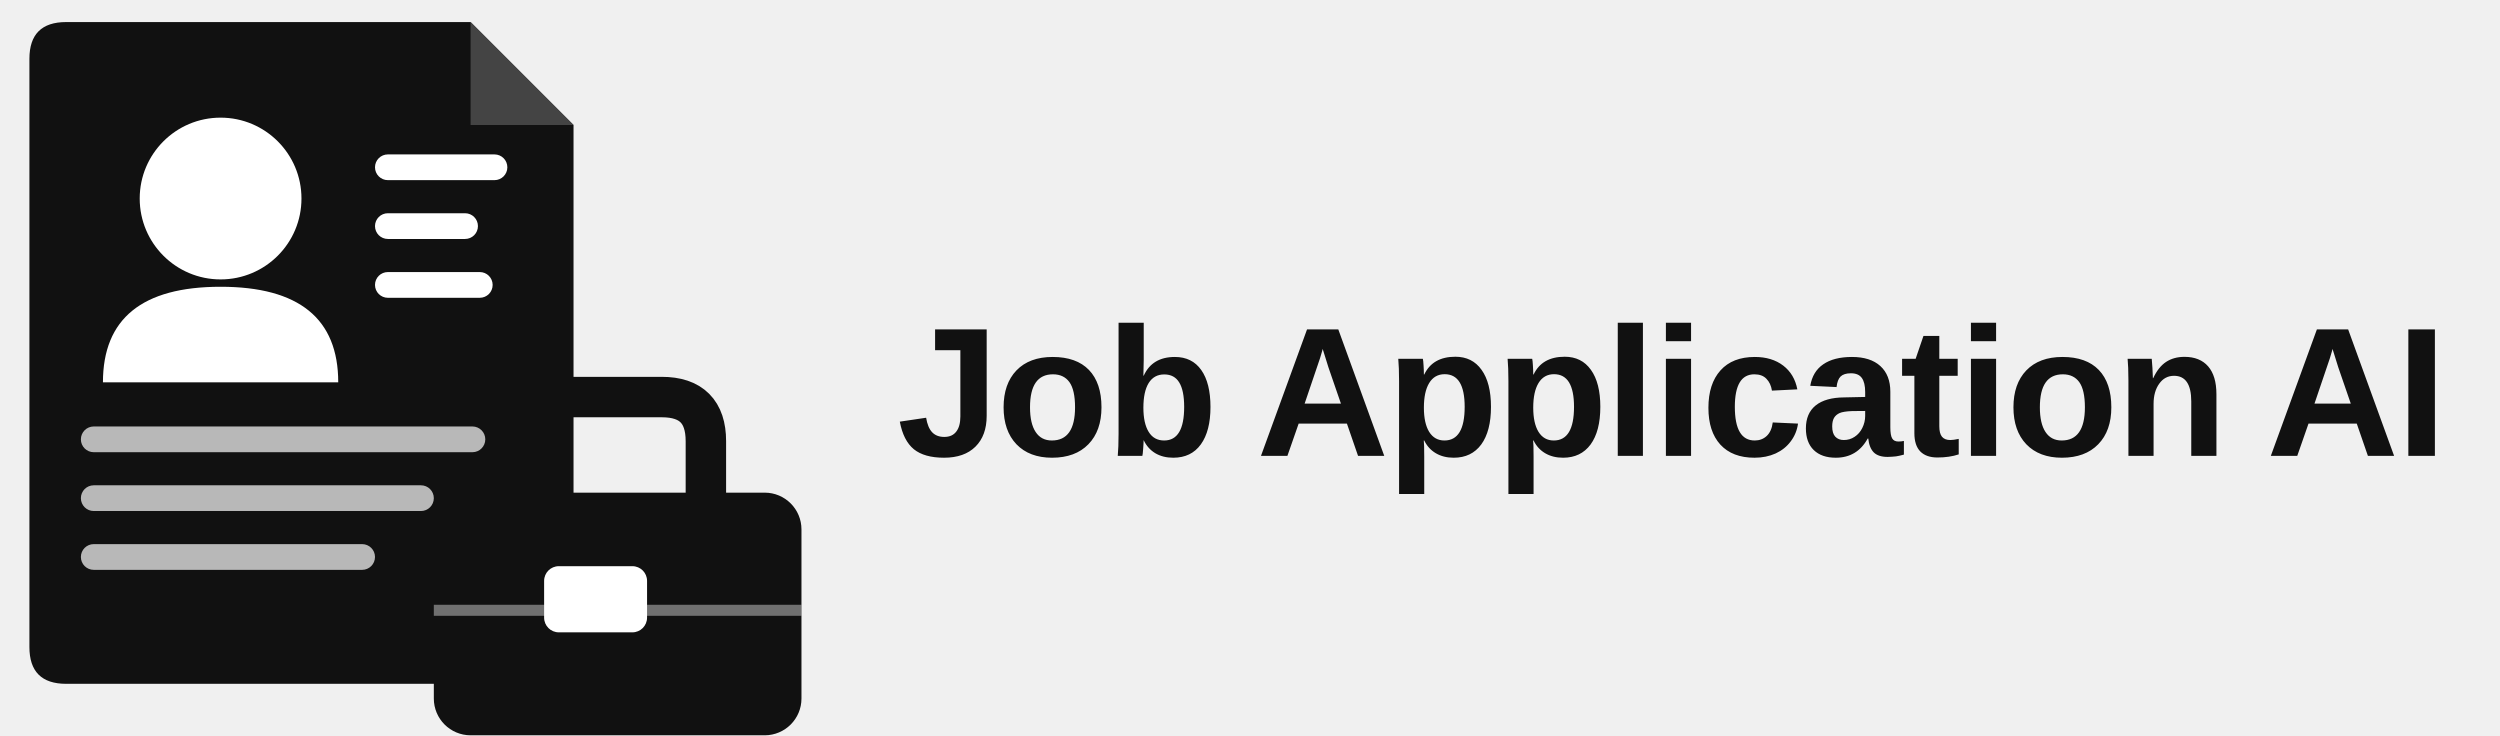
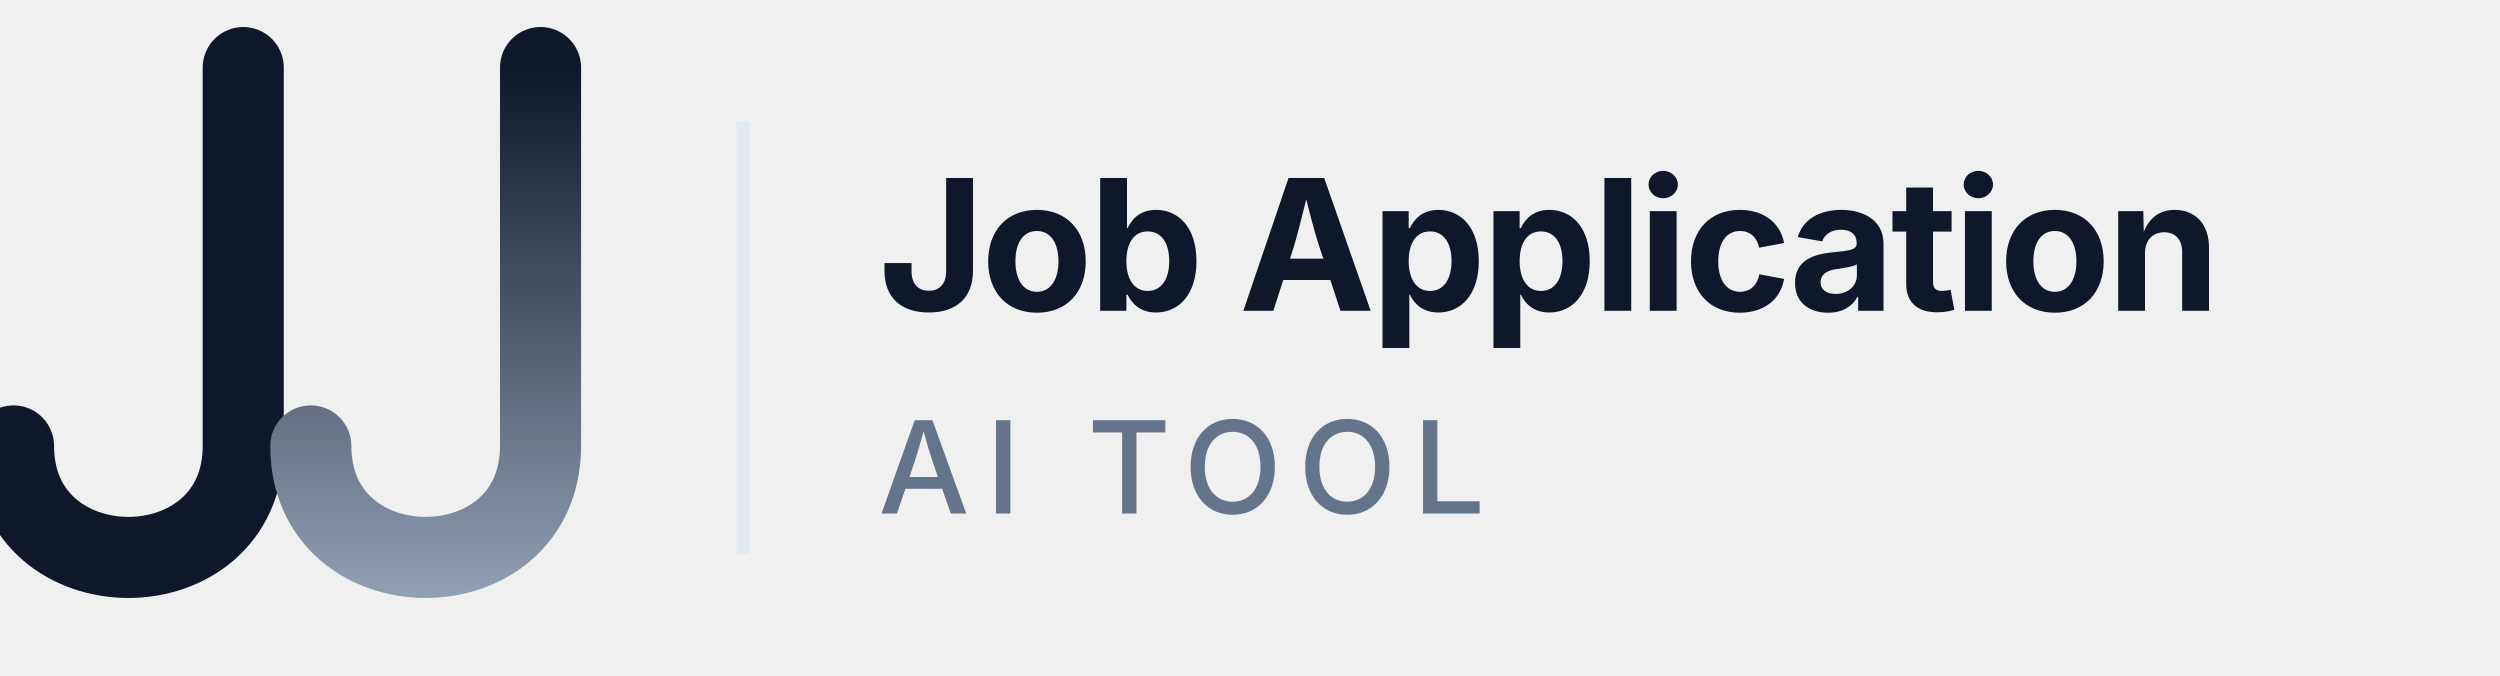
- <svg xmlns="http://www.w3.org/2000/svg" viewBox="0 0 340 100" fill="none">
-   <path d="M4 8 Q4 3 9 3 H64 L78 17 V88 Q78 93 73 93 H9 Q4 93 4 88 Z" fill="#111111" />
-   <path d="M64 3 L64 17 L78 17 Z" fill="#444444" />
-   <circle cx="30" cy="27" r="11" fill="white" />
-   <path d="M14 52 Q14 39 30 39 Q46 39 46 52 Z" fill="white" />
-   <rect x="51" y="21" width="18" height="3.5" rx="1.75" fill="white" />
-   <rect x="51" y="29" width="14" height="3.5" rx="1.75" fill="white" />
-   <rect x="51" y="37" width="16" height="3.5" rx="1.75" fill="white" />
-   <rect x="11" y="58" width="55" height="3.5" rx="1.75" fill="white" opacity="0.7" />
-   <rect x="11" y="66" width="48" height="3.5" rx="1.75" fill="white" opacity="0.7" />
-   <rect x="11" y="74" width="40" height="3.5" rx="1.75" fill="white" opacity="0.7" />
-   <path d="M70 67 L70 60 Q70 54 76 54 L90 54 Q96 54 96 60 L96 67" stroke="#111111" stroke-width="5.5" fill="none" stroke-linecap="round" stroke-linejoin="round" />
-   <rect x="59" y="67" width="50" height="33" rx="5" fill="#111111" />
-   <line x1="59" y1="83" x2="109" y2="83" stroke="white" stroke-width="1.5" opacity="0.4" />
-   <rect x="74" y="77" width="14" height="9" rx="2" fill="white" />
-   <text x="122" y="62" font-family="-apple-system, BlinkMacSystemFont, 'Segoe UI', 'Helvetica Neue', Arial, sans-serif" font-size="25" font-weight="700" fill="#111111" letter-spacing="-0.4">
-     Job Application AI
-   </text>
+ <svg xmlns="http://www.w3.org/2000/svg" viewBox="0 0 185 50" fill="none">
+   <defs>
+     <linearGradient id="jg" x1="40" y1="5" x2="40" y2="45" gradientUnits="userSpaceOnUse">
+       <stop offset="0%" stop-color="#0f172a" />
+       <stop offset="100%" stop-color="#94a3b8" />
+     </linearGradient>
+   </defs>
+   <path d="M 18,5 L 18,33 C 18,44 1,44 1,33" stroke="#0f172a" stroke-width="6" stroke-linecap="round" fill="none" />
+   <path d="M 40,5 L 40,33 C 40,44 23,44 23,33" stroke="url(#jg)" stroke-width="6" stroke-linecap="round" fill="none" />
+   <line x1="55" y1="9" x2="55" y2="41" stroke="#e2e8f0" stroke-width="1" />
+   <text x="65" y="23" font-family="-apple-system,BlinkMacSystemFont,Inter,sans-serif" font-size="13.5" font-weight="700" fill="#0f172a" letter-spacing="-0.3">Job Application</text>
+   <text x="65" y="38" font-family="-apple-system,BlinkMacSystemFont,Inter,sans-serif" font-size="9.5" font-weight="500" fill="#64748b" letter-spacing="1.2">AI TOOL</text>
</svg>
